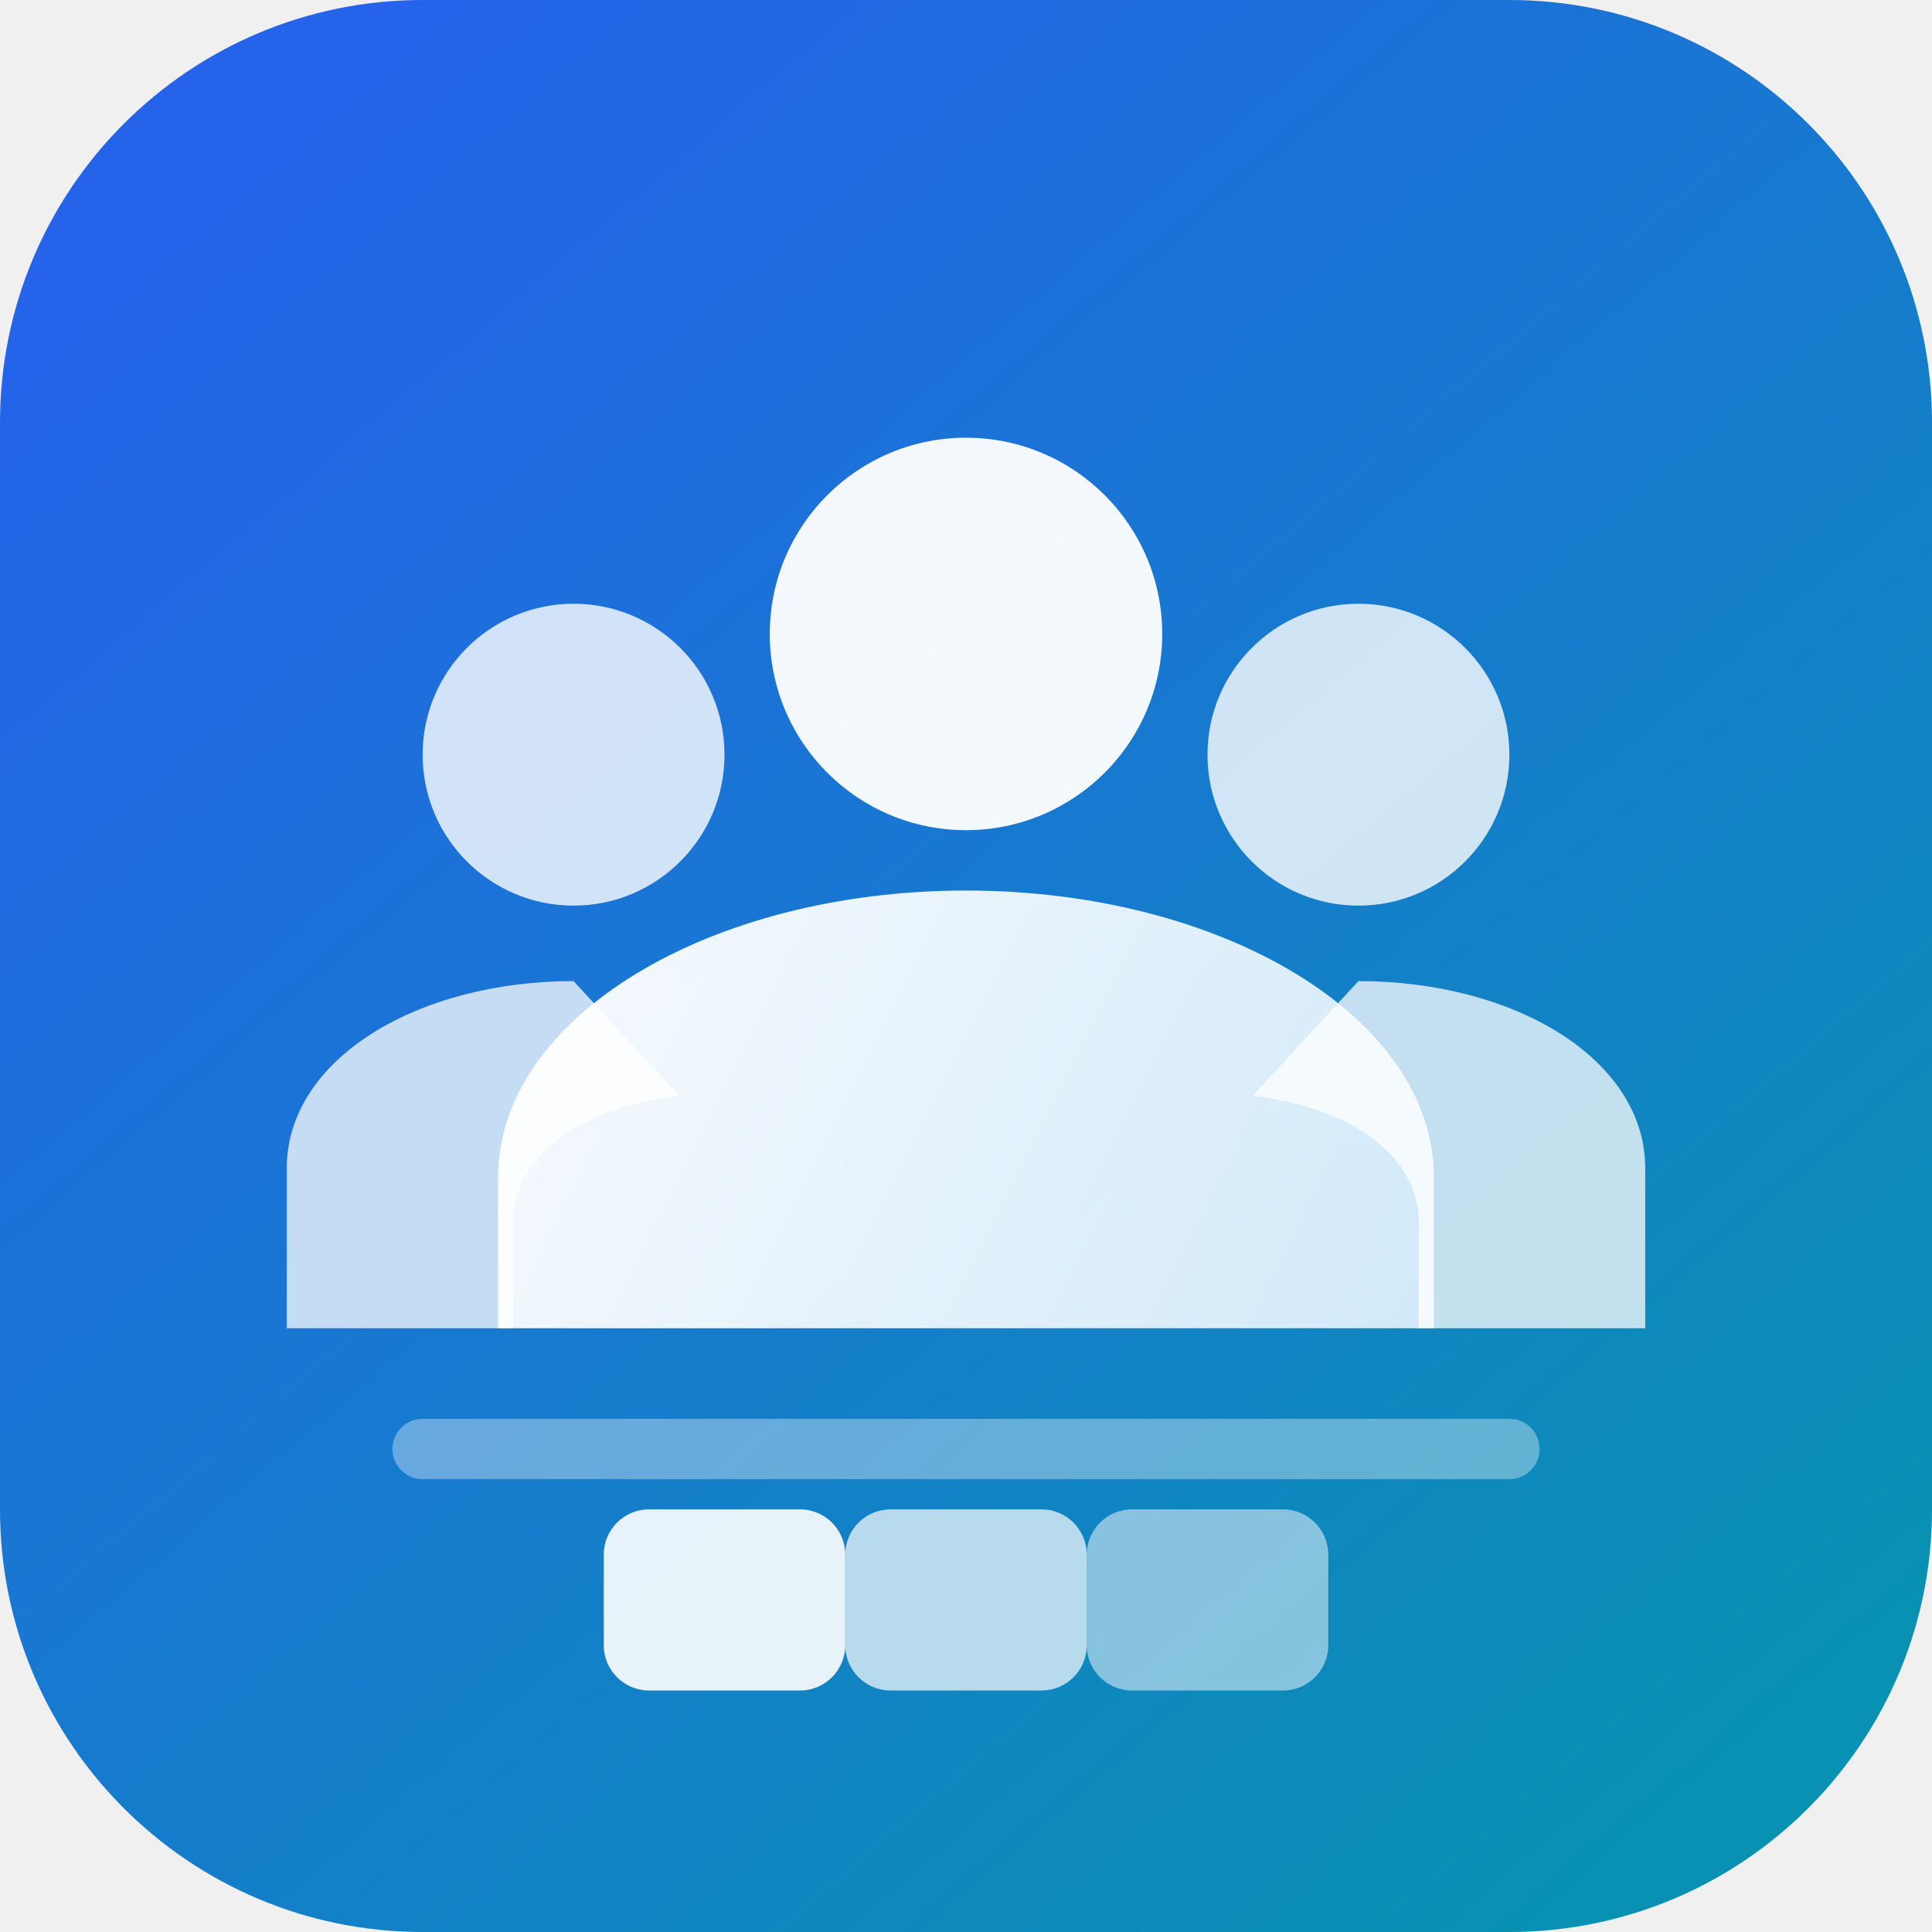
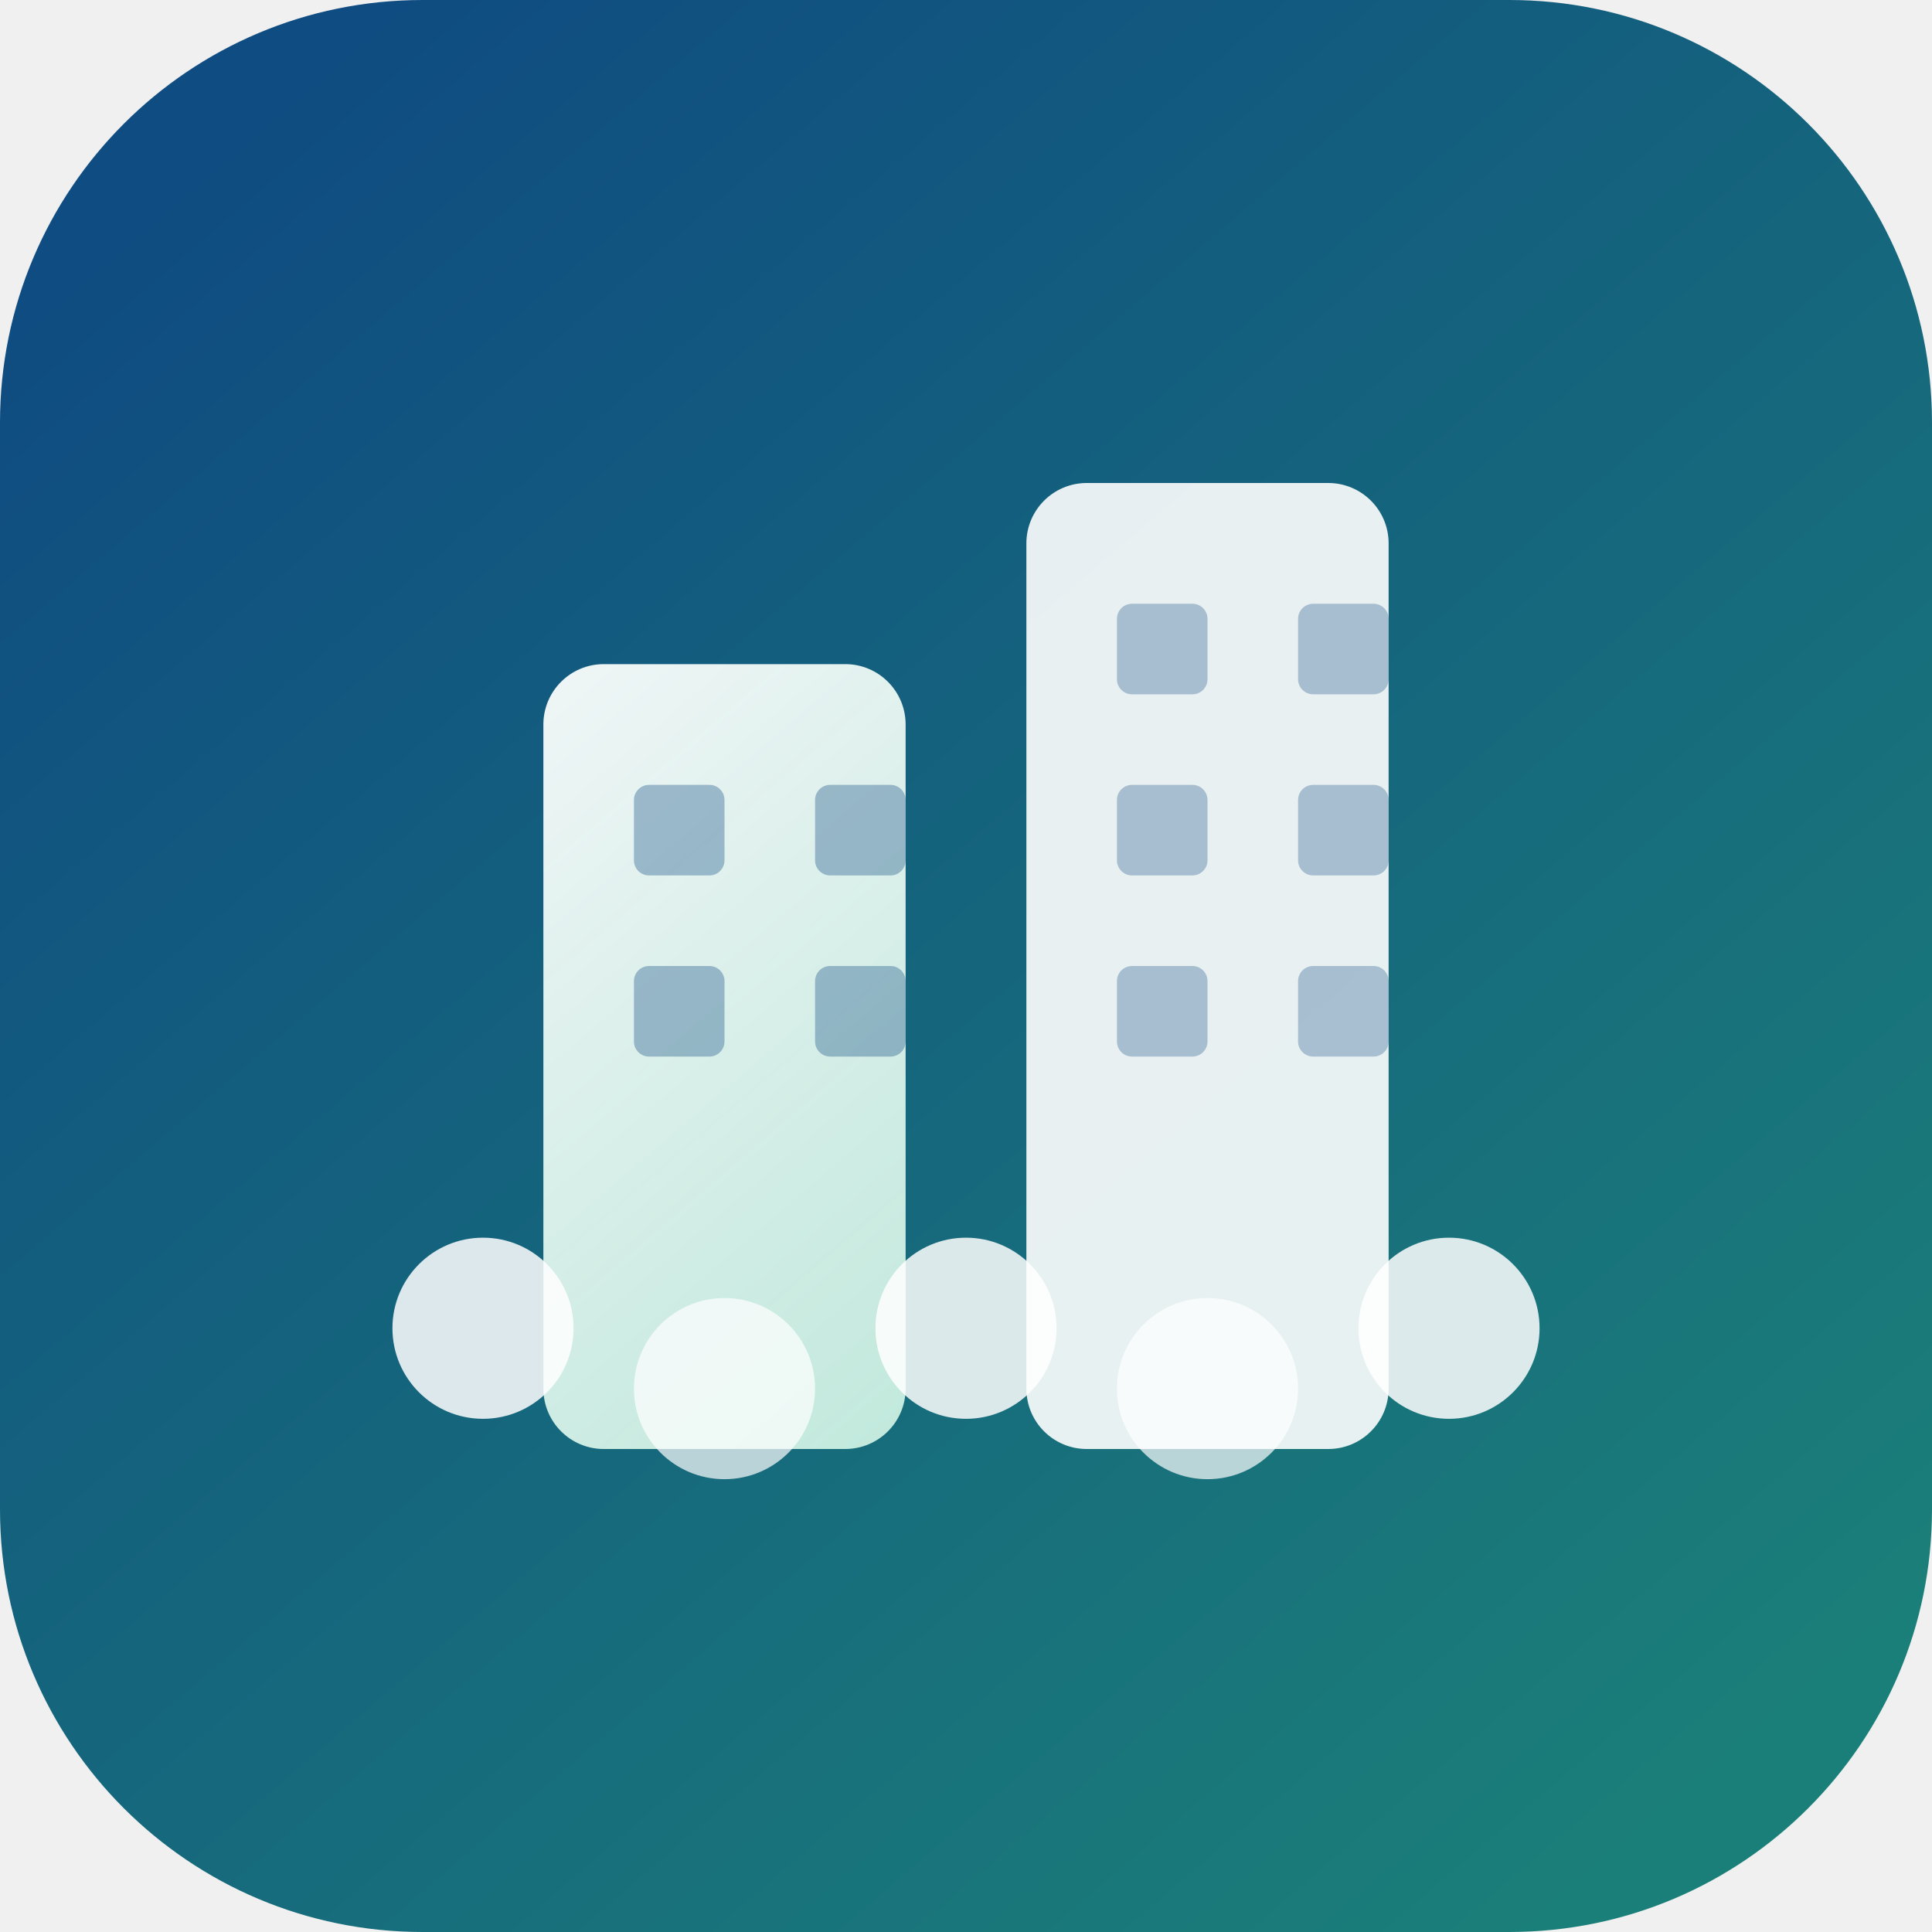
<svg xmlns="http://www.w3.org/2000/svg" viewBox="0 0 64 64" fill="none" role="img" aria-label="Workforce Management System">
  <defs>
    <linearGradient id="wms-bg" x1="8" y1="4" x2="56" y2="60" gradientUnits="userSpaceOnUse">
-       <stop stop-color="#2563EB" />
-       <stop offset="1" stop-color="#0891B2" />
+       <stop stop-color="#0F4C81" />
+       <stop offset="1" stop-color="#1B7F79" />
    </linearGradient>
-     <linearGradient id="wms-accent" x1="16" y1="40" x2="48" y2="56" gradientUnits="userSpaceOnUse">
+     <linearGradient id="wms-accent" x1="20" y1="18" x2="44" y2="46" gradientUnits="userSpaceOnUse">
      <stop stop-color="#FFFFFF" stop-opacity="0.95" />
-       <stop offset="1" stop-color="#E0F2FE" stop-opacity="0.9" />
+       <stop offset="1" stop-color="#D1FAE5" stop-opacity="0.85" />
    </linearGradient>
  </defs>
  <rect width="64" height="64" rx="14" fill="url(#wms-bg)" />
-   <circle cx="32" cy="21" r="6.5" fill="white" fill-opacity="0.95" />
-   <circle cx="19" cy="25" r="5" fill="white" fill-opacity="0.8" />
-   <circle cx="45" cy="25" r="5" fill="white" fill-opacity="0.8" />
-   <path d="M32 29.5c-8.5 0-15.5 4.2-15.5 9.5V44h31V39c0-5.3-7-9.5-15.5-9.5Z" fill="url(#wms-accent)" />
-   <path d="M19 32.5c-5.2 0-9.5 2.6-9.5 6.2V44h7.5v-3.5c0-2.2 2.2-3.8 5.5-4.2" fill="white" fill-opacity="0.75" />
-   <path d="M45 32.5c5.2 0 9.5 2.6 9.5 6.2V44h-7.5v-3.5c0-2.2-2.2-3.8-5.5-4.2" fill="white" fill-opacity="0.75" />
-   <path d="M14 48h36" stroke="white" stroke-opacity="0.35" stroke-width="2" stroke-linecap="round" />
-   <rect x="20" y="50" width="8" height="6" rx="1.5" fill="white" fill-opacity="0.9" />
-   <rect x="28" y="50" width="8" height="6" rx="1.5" fill="white" fill-opacity="0.7" />
-   <rect x="36" y="50" width="8" height="6" rx="1.5" fill="white" fill-opacity="0.5" />
+   <rect x="18" y="22" width="12" height="26" rx="2" fill="url(#wms-accent)" />
+   <rect x="34" y="16" width="12" height="32" rx="2" fill="white" fill-opacity="0.9" />
+   <rect x="21" y="26" width="3" height="3" rx="0.5" fill="#0F4C81" fill-opacity="0.35" />
+   <rect x="27" y="26" width="3" height="3" rx="0.5" fill="#0F4C81" fill-opacity="0.35" />
+   <rect x="21" y="32" width="3" height="3" rx="0.5" fill="#0F4C81" fill-opacity="0.35" />
+   <rect x="27" y="32" width="3" height="3" rx="0.5" fill="#0F4C81" fill-opacity="0.35" />
+   <rect x="37" y="20" width="3" height="3" rx="0.5" fill="#0F4C81" fill-opacity="0.3" />
+   <rect x="43" y="20" width="3" height="3" rx="0.5" fill="#0F4C81" fill-opacity="0.3" />
+   <rect x="37" y="26" width="3" height="3" rx="0.5" fill="#0F4C81" fill-opacity="0.3" />
+   <rect x="43" y="26" width="3" height="3" rx="0.5" fill="#0F4C81" fill-opacity="0.3" />
+   <rect x="37" y="32" width="3" height="3" rx="0.5" fill="#0F4C81" fill-opacity="0.3" />
+   <rect x="43" y="32" width="3" height="3" rx="0.5" fill="#0F4C81" fill-opacity="0.3" />
+   <circle cx="16" cy="44" r="3" fill="white" fill-opacity="0.85" />
+   <circle cx="24" cy="46" r="3" fill="white" fill-opacity="0.7" />
+   <circle cx="32" cy="44" r="3" fill="white" fill-opacity="0.85" />
+   <circle cx="40" cy="46" r="3" fill="white" fill-opacity="0.7" />
+   <circle cx="48" cy="44" r="3" fill="white" fill-opacity="0.85" />
</svg>
